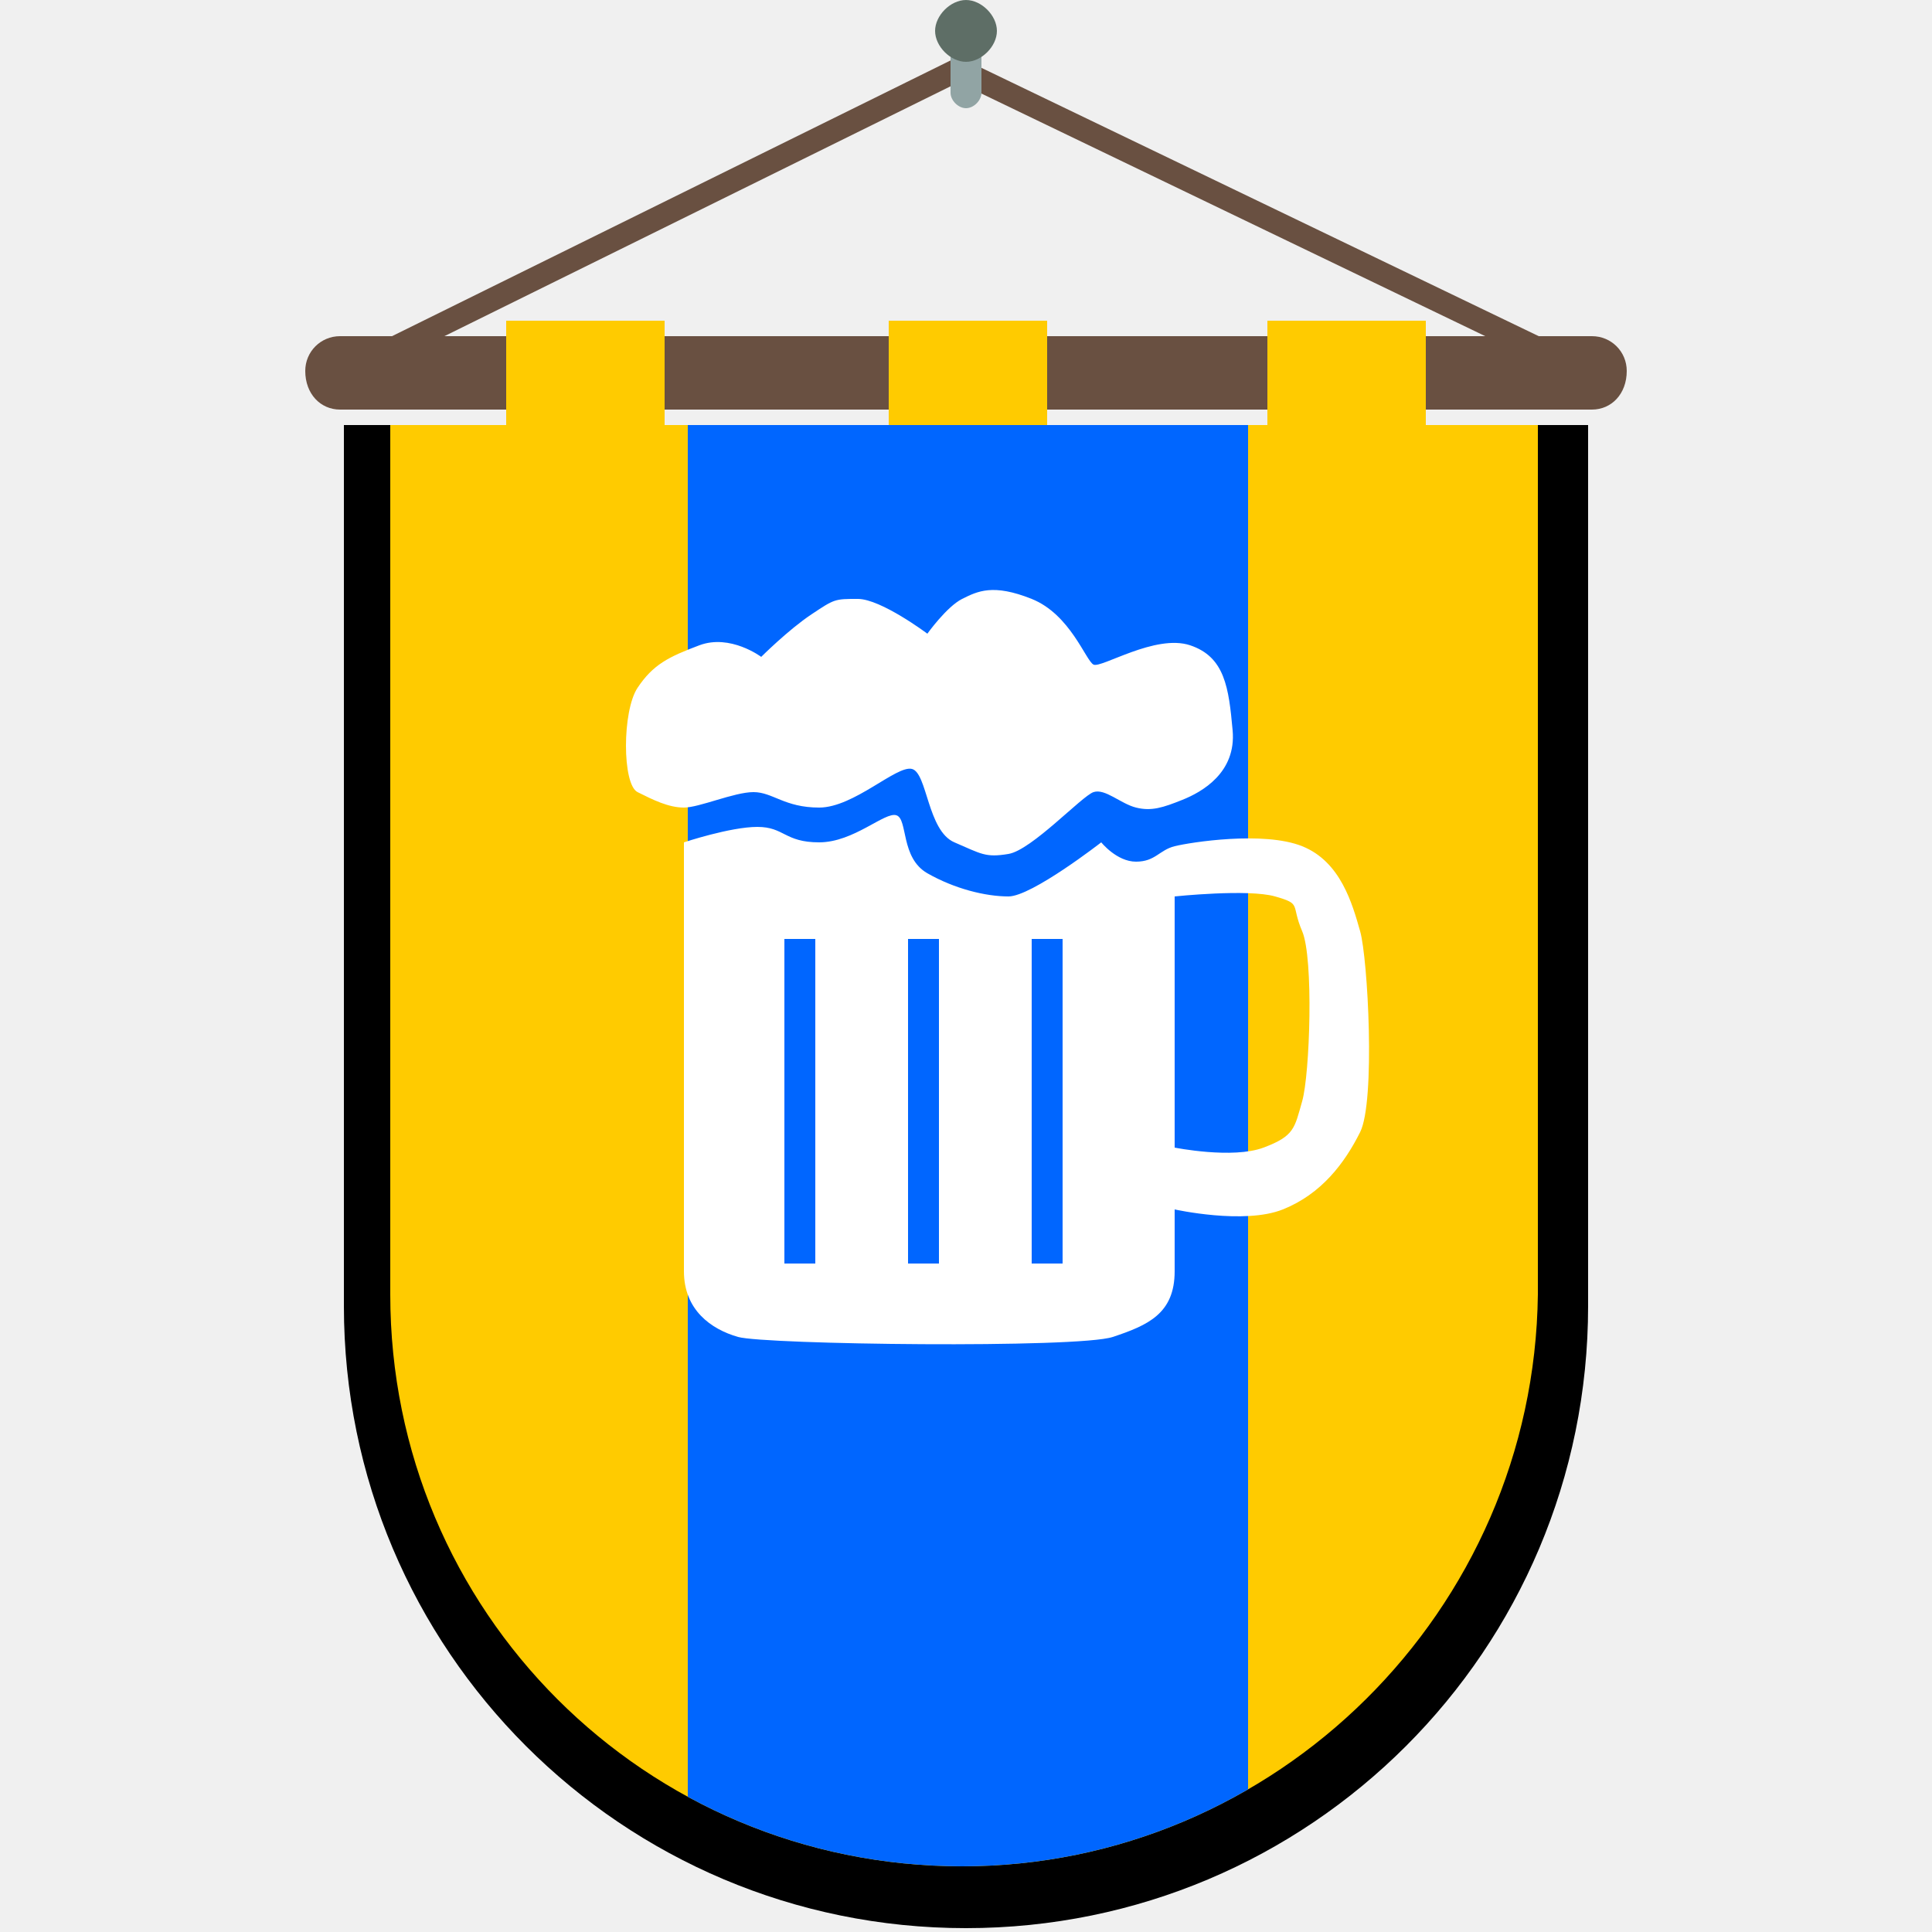
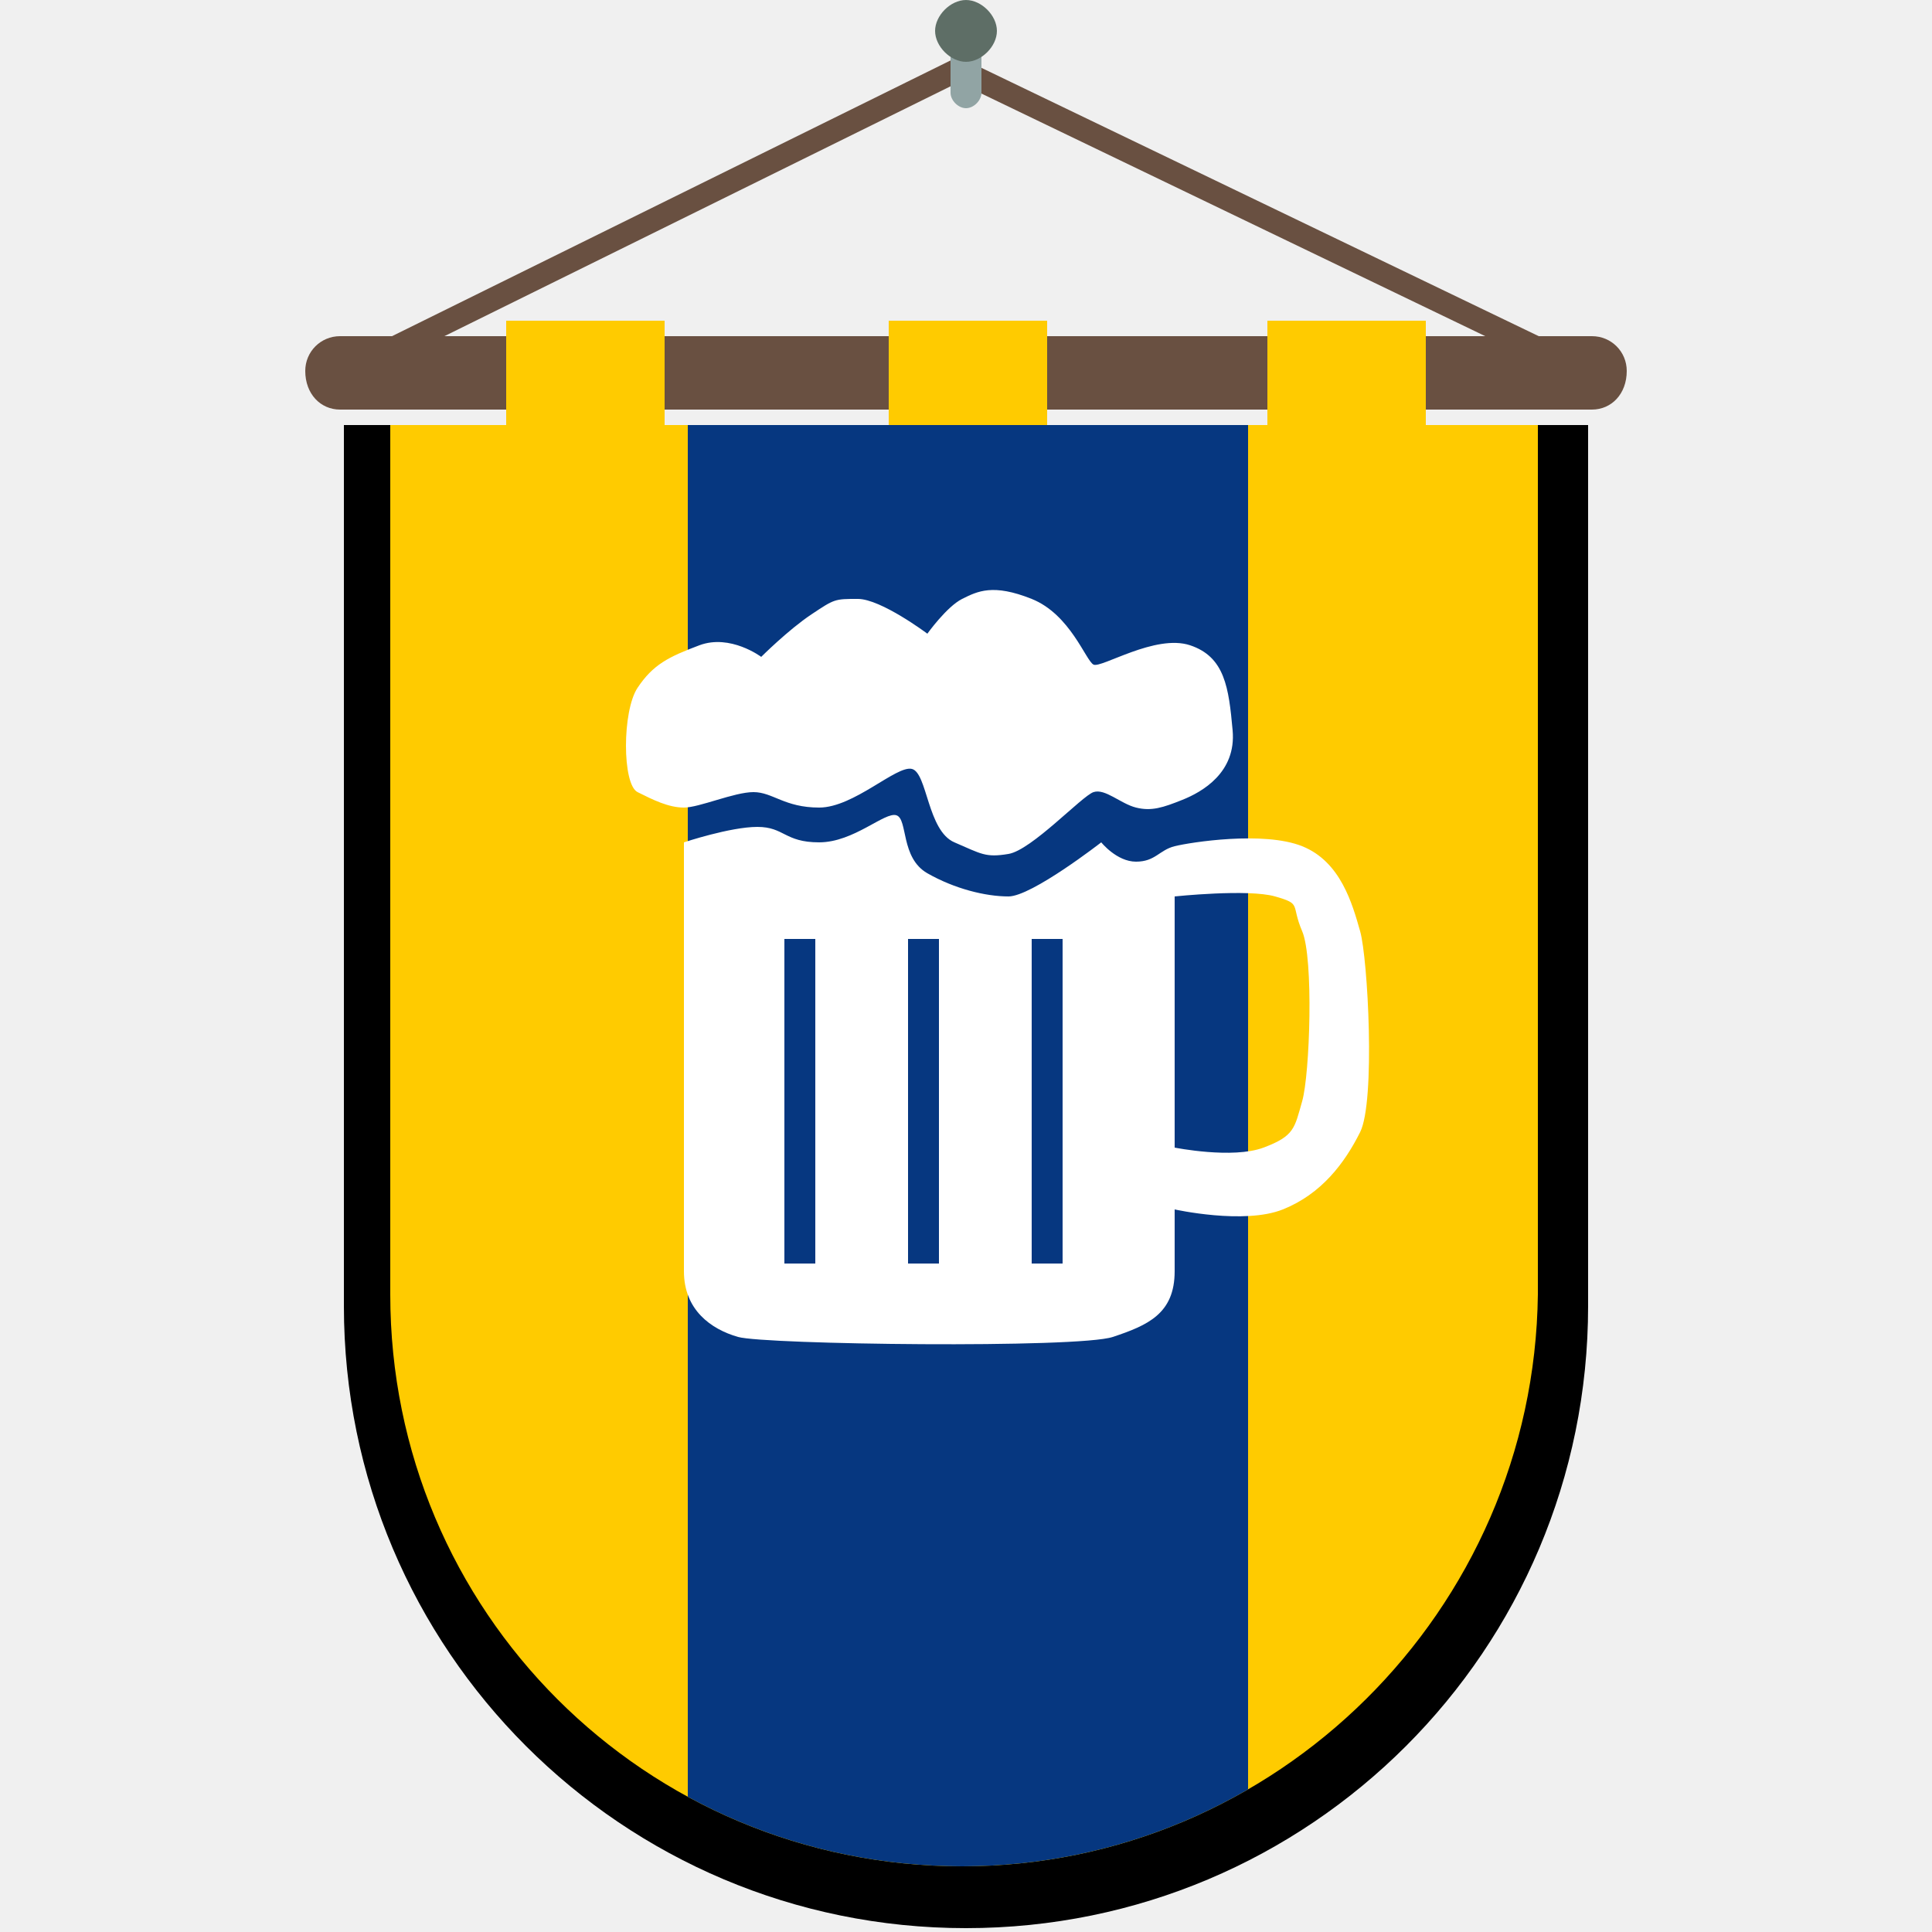
<svg xmlns="http://www.w3.org/2000/svg" id="flamula" width="500" height="500" viewBox="0 0 500 500">
  <path stroke-width="6" stroke="#695041" fill="none" d="M90 96l158-78 162 78" />
  <path d="M254 24c0 2-2 4-4 4s-4-2-4-4V13c0-2 2-4 4-4s4 2 4 4v11z" fill="#91A4A4" />
  <path d="M258 8c0 4-4 8-8 8s-8-4-8-8 4-8 8-8 8 4 8 8z" fill="#5E6E66" />
  <path d="M421 96c0 6-4 10-9 10H88c-5 0-9-4-9-10 0-5 4-9 9-9h324c5 0 9 4 9 9z" fill="#695041" />
  <defs>
    <clipPath id="formato">
      <path d="m398,335l0,-225l-297,0l0,225c0,82 66,148 148,148c81,0 148,-66 149,-148z" />
    </clipPath>
  </defs>
  <g id="borda1" fill="#000000">
    <path d="m411,338l0,-228l-322,0l0,228c0,89 72,161 161,161s161,-72 161,-161z" />
  </g>
  <g id="fundo" fill="#ffcb00">
    <rect x="131" y="83" width="41" height="27" />
    <rect x="230" y="83" width="41" height="27" />
    <rect x="328" y="83" width="41" height="27" />
    <path d="m398,335l0,-225l-297,0l0,225c0,82 66,148 148,148c81,0 148,-66 149,-148z" />
  </g>
-   <g id="estampa1" fill="#0066ff" x="0" clip-path="url(#formato)">
+   <g id="estampa1" fill="#063780" x="0" clip-path="url(#formato)">
    <rect x="178" width="145" height="500" />
  </g>
  <g>
    <g id="adorno" transform="scale(2) translate(64, 65)" data-nome="cerveja branca">
      <path fill-rule="evenodd" clip-rule="evenodd" d="M26.5 18.499C30.5 16.999 34.5 19.999 34.5 19.999C34.5 19.999 38 16.499 41 14.499C44 12.499 44 12.499 47 12.499C50 12.499 56 16.999 56 16.999C56 16.999 58.5 13.499 60.5 12.499C62.5 11.499 64.5 10.499 69.5 12.499C74.5 14.499 76.5 20.499 77.5 20.999C78.5 21.499 85.5 16.999 90 18.499C94.5 19.999 95 23.999 95.5 29.499C96 34.999 91.5 37.499 89 38.499C86.5 39.499 85 39.999 83 39.499C81 38.999 79 36.999 77.5 37.499C76 37.999 69.5 44.999 66.5 45.499C63.5 45.999 63 45.499 59.5 43.999C56 42.499 56 34.999 54 34.499C52 33.999 46.5 39.499 42 39.499C37.5 39.499 36 37.499 33.5 37.499C31 37.499 26.5 39.499 24.5 39.499C22.5 39.499 20.5 38.499 18.5 37.499C16.5 36.499 16.5 26.999 18.5 23.999C20.5 20.999 22.5 19.999 26.5 18.499ZM24.5 99.501C24.5 94.501 24.5 43.999 24.5 43.999C24.5 43.999 30.5 42.001 34 42.001C37.5 42.001 37.5 43.999 42 43.999C46.5 43.998 50.5 39.999 52 40.499C53.5 40.998 52.5 45.999 56 47.999C59.5 49.998 63.5 50.999 66.5 50.999C69.5 50.999 78.5 43.999 78.5 43.999C78.5 43.999 80.5 46.499 83 46.499C85.5 46.498 86 44.999 88 44.499C90 43.999 99.5 42.499 104.5 44.499C109.5 46.499 111 51.999 112 55.499C113 58.998 114 77.498 112 81.499C110 85.501 107 89.498 102 91.499C97 93.501 88 91.499 88 91.499C88 91.499 88 94.001 88 99.501C88 105 84.5 106.5 80 107.999C75.5 109.498 35 109 31.5 107.999C28 106.998 24.5 104.5 24.5 99.501ZM88 83.499V50.999C88 50.999 97.5 49.998 101 50.999C104.5 52.001 103 51.998 104.5 55.499C106 59.001 105.5 73.998 104.5 77.499C103.5 81.001 103.5 81.998 99.5 83.499C95.5 85.001 88 83.499 88 83.499ZM41.5 56.499H37.5V98.499H41.5V56.499ZM53.5 56.499H57.5V98.499H53.5V56.499ZM73.5 56.499H69.5V98.499H73.5V56.499Z" fill="white" />
    </g>
  </g>
</svg>
